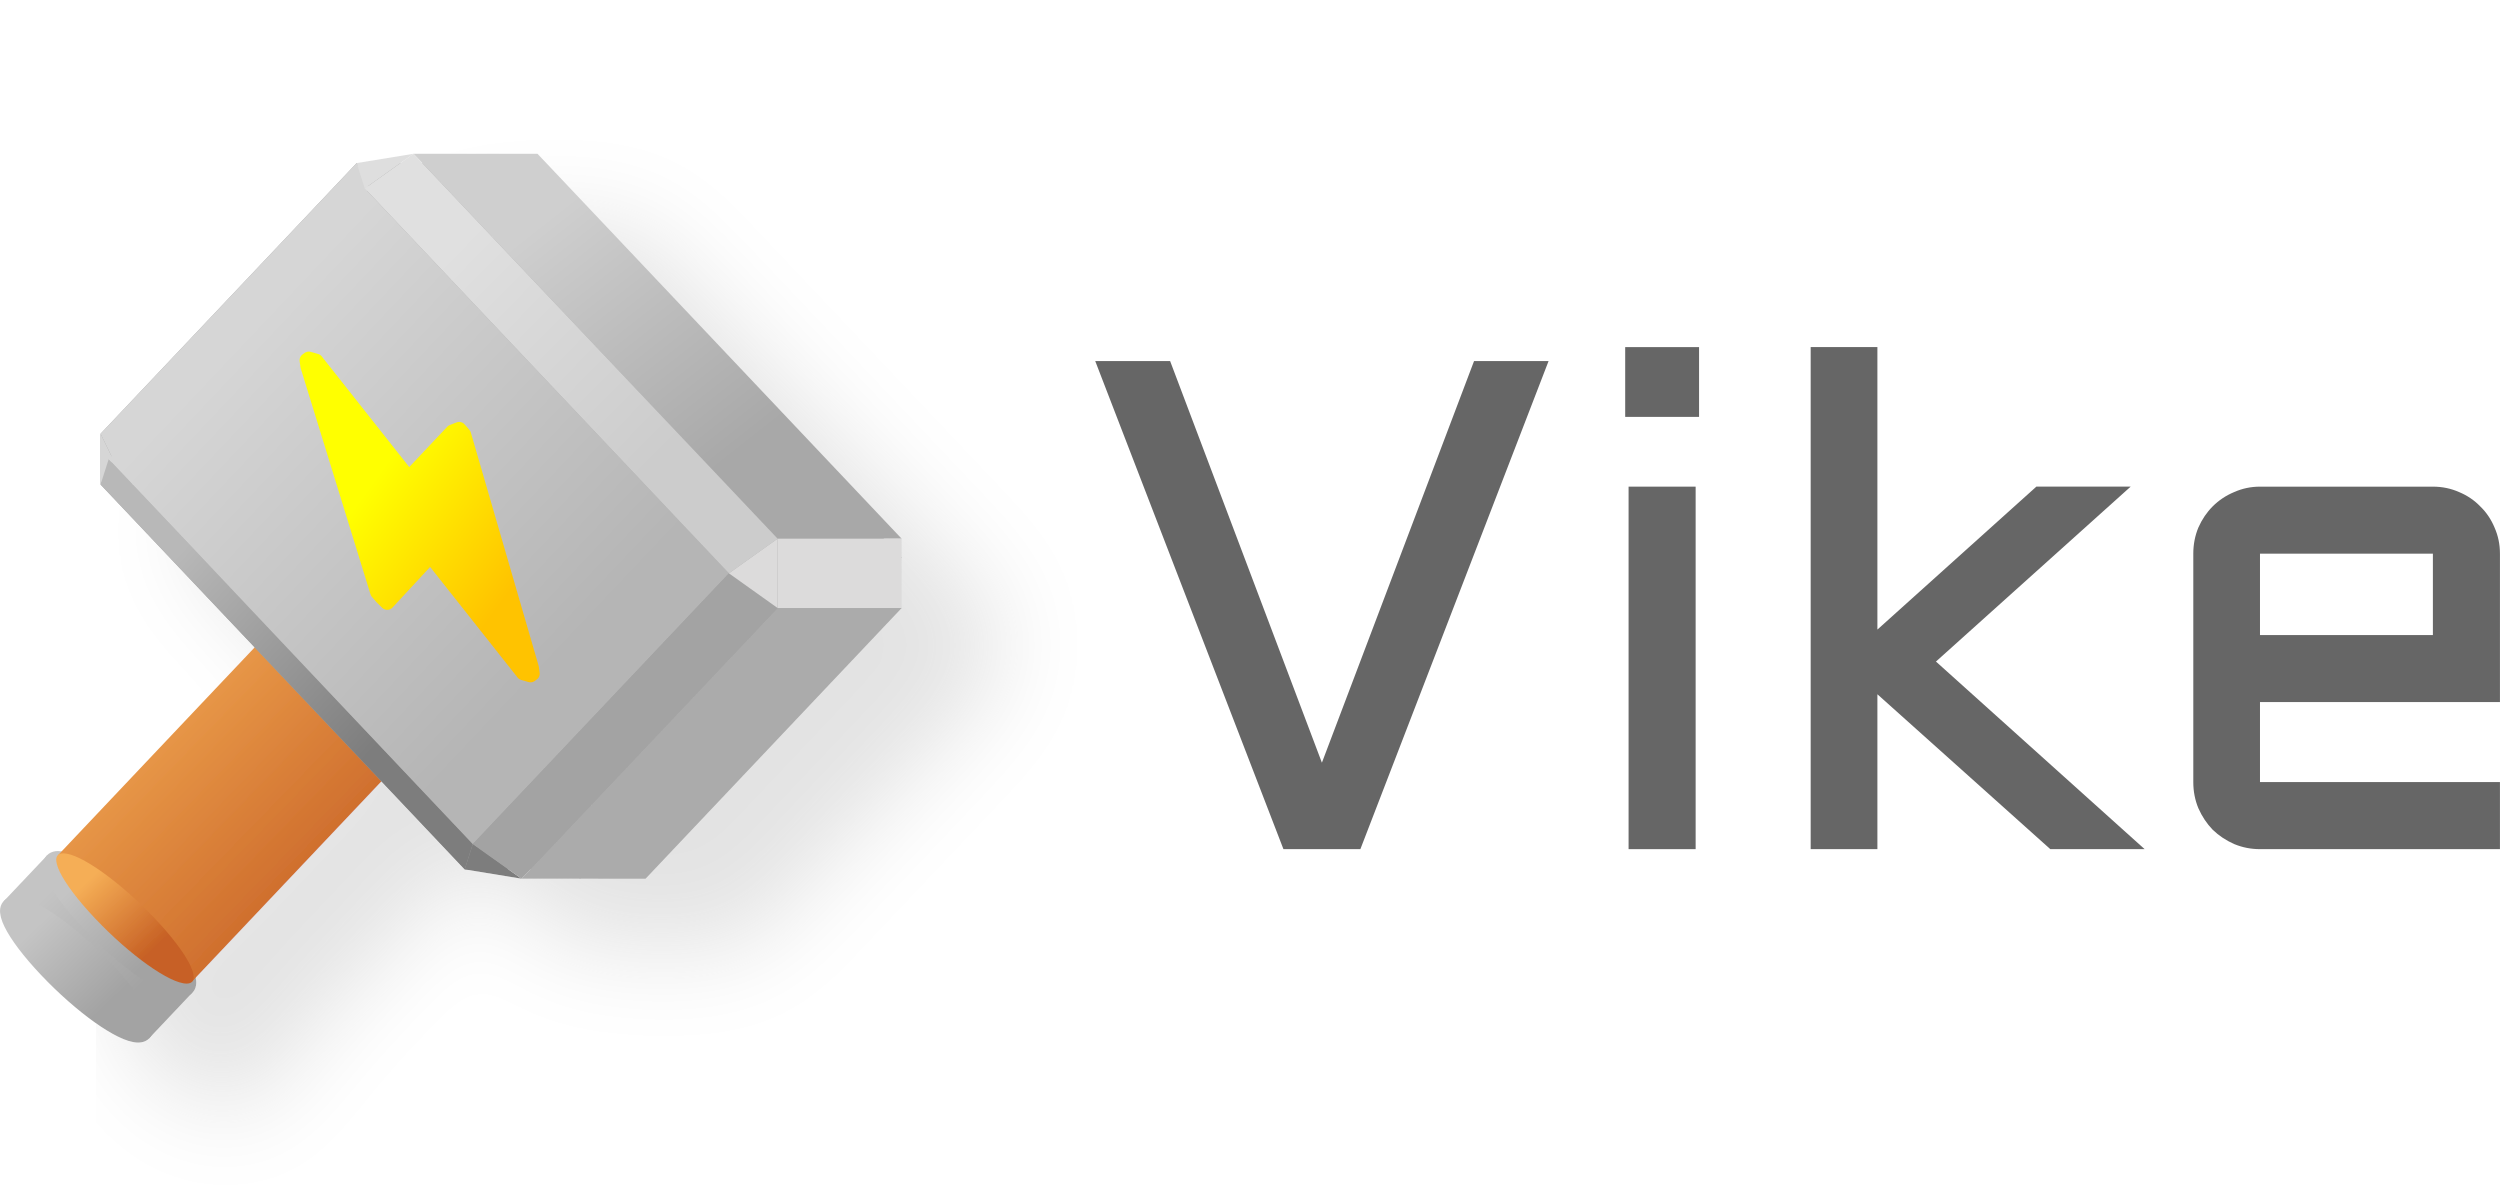
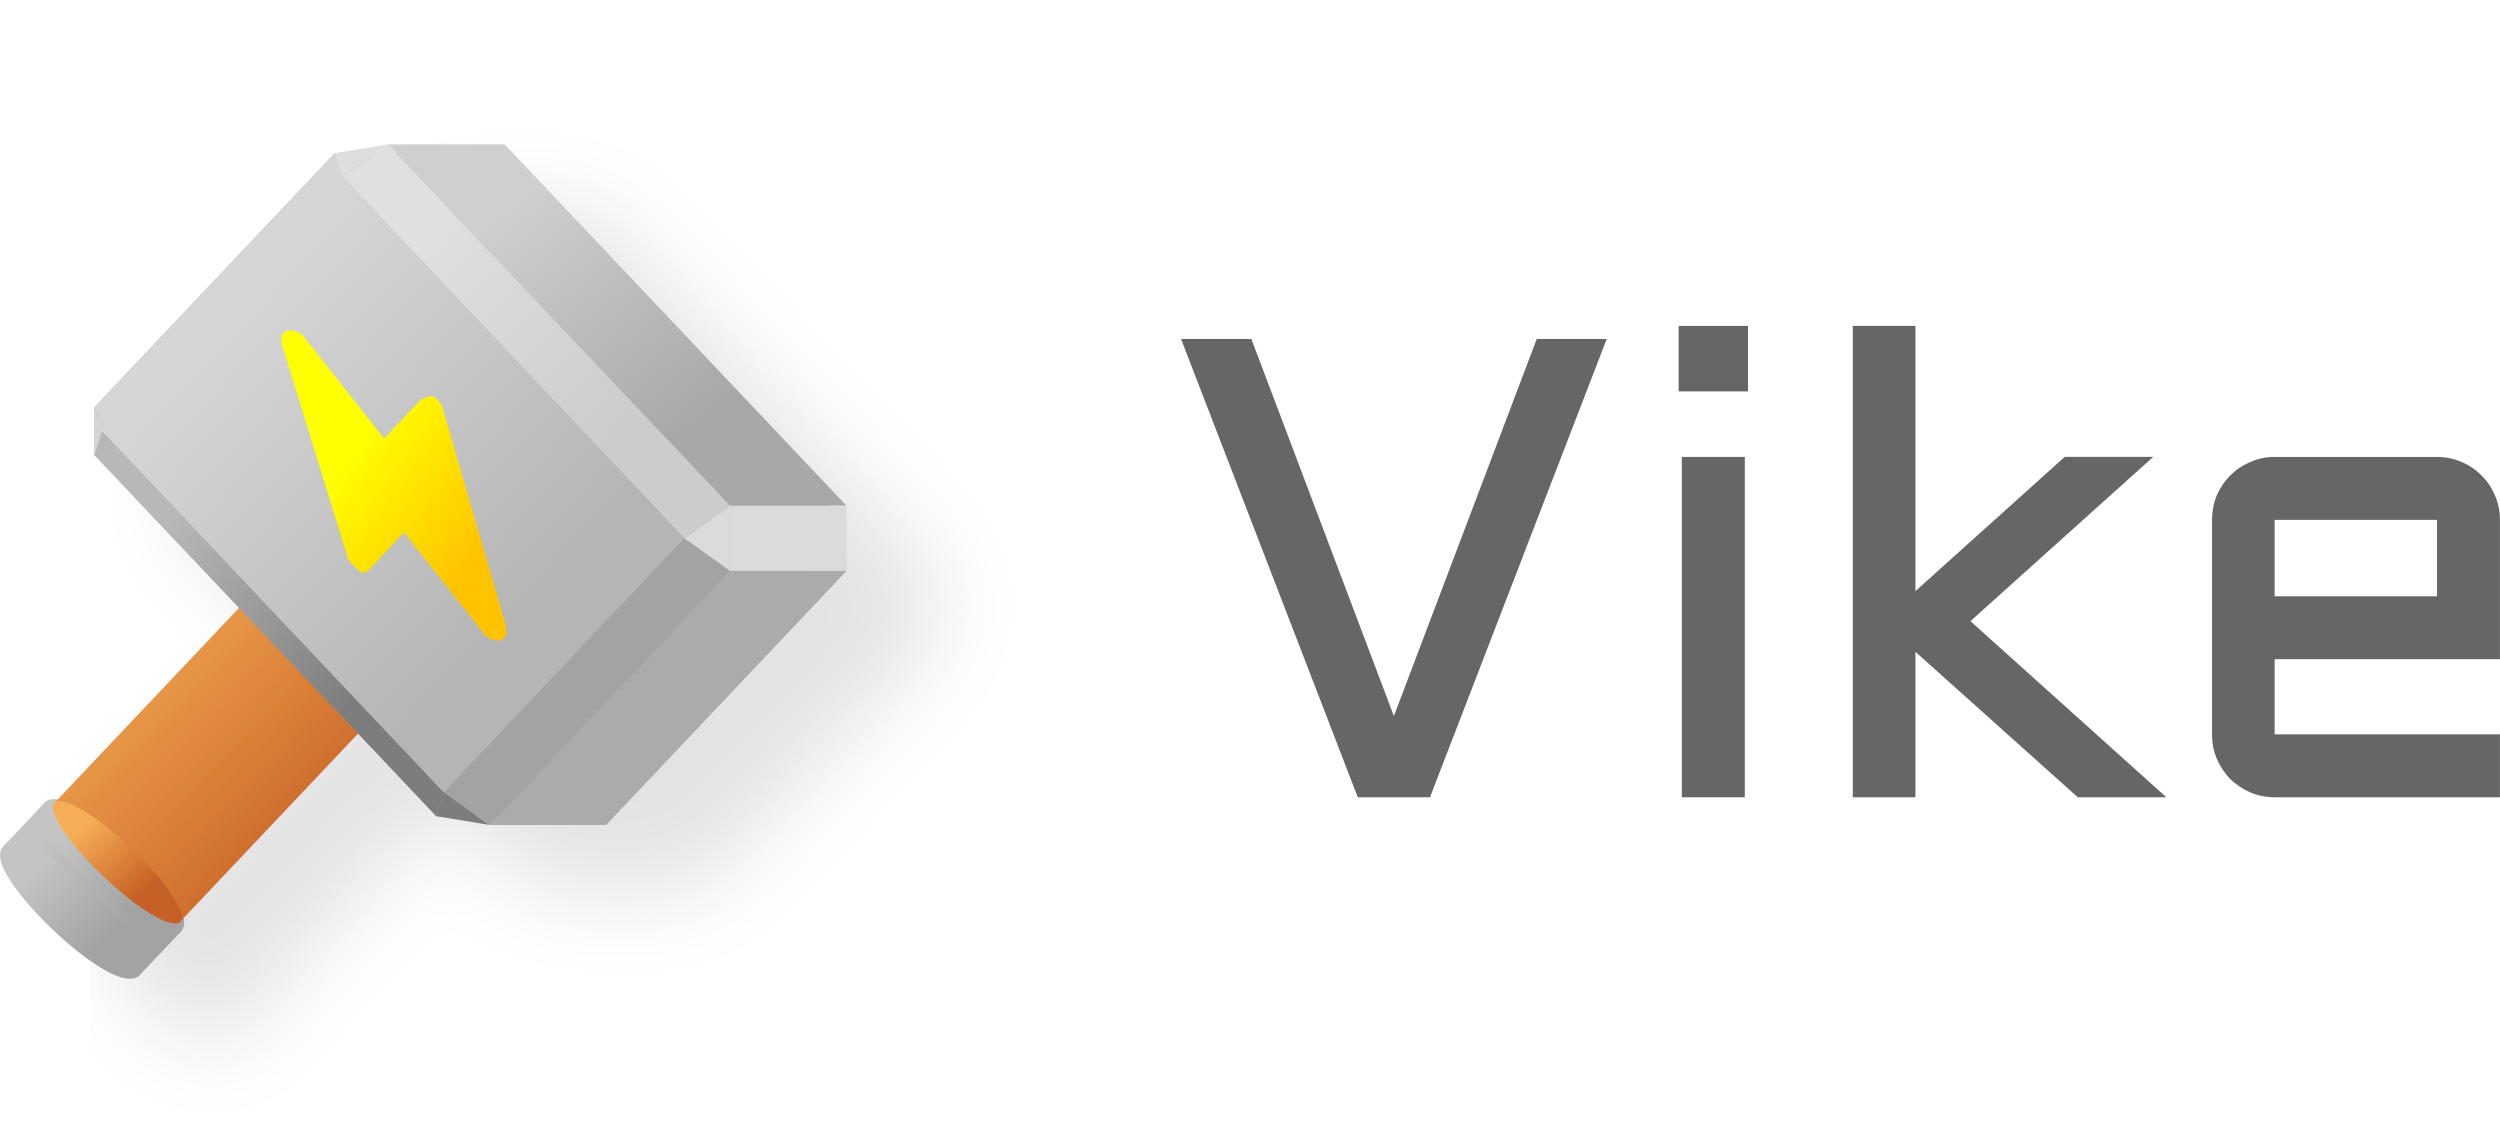
- <svg xmlns="http://www.w3.org/2000/svg" xmlns:xlink="http://www.w3.org/1999/xlink" class="hammer" width="104.49" height="50" version="1.1" viewBox="-50 -50 104.49 50">
+ <svg xmlns="http://www.w3.org/2000/svg" xmlns:xlink="http://www.w3.org/1999/xlink" class="hammer" width="111.29" height="50" version="1.1" viewBox="-50 -50 111.29 50">
  <defs>
    <filter id="shadow" width="300%" height="300%" x="-1" y="-1">
      <feDropShadow dx="4" dy="3" flood-color="#e3e3e3" flood-opacity="1" stdDeviation="2" />
    </filter>
    <linearGradient id="gradient-dynamic-14" x1="2.689" x2="20.805" y1="-25.244" y2="-7.128" gradientTransform="scale(1.1262 .88795)" gradientUnits="userSpaceOnUse">
      <stop stop-color="#cfcfcf" offset=".22" />
      <stop stop-color="#a8a8a8" offset=".72" />
    </linearGradient>
    <linearGradient id="gradient-dynamic-15" x1="-9.984" x2="16.668" y1="-20.393" y2="6.259" gradientTransform="scale(.97266 1.0281)" gradientUnits="userSpaceOnUse">
      <stop stop-color="#d6d6d6" offset=".22" />
      <stop stop-color="#b5b5b5" offset=".72" />
    </linearGradient>
    <linearGradient id="gradient-dynamic-16" x1="-2.034" x2="9.745" y1="-12.055" y2="-.275" gradientTransform="scale(.85209 1.1736)" gradientUnits="userSpaceOnUse">
      <stop stop-color="#ff0" offset=".35" />
      <stop stop-color="#ffc300" offset=".8" />
    </linearGradient>
    <linearGradient id="gradient-dynamic-17" x1="1.001" x2="18.396" y1="-22.234" y2="-4.84" gradientTransform="scale(.99193 1.0081)" gradientUnits="userSpaceOnUse">
      <stop stop-color="#e0e0e0" offset=".22" />
      <stop stop-color="#ccc" offset=".72" />
    </linearGradient>
    <linearGradient id="gradient-dynamic-18" x1="-10.551" x2="5.782" y1="-9.194" y2="7.139" gradientTransform="scale(.95257 1.0498)" gradientUnits="userSpaceOnUse">
      <stop stop-color="#b8b8b8" offset=".22" />
      <stop stop-color="#7d7d7d" offset=".72" />
    </linearGradient>
    <linearGradient id="gradient-dynamic-19" y2="1">
      <stop stop-color="#f5ae56" offset=".22" />
      <stop stop-color="#c76125" offset=".72" />
    </linearGradient>
    <linearGradient id="gradient-dynamic-20" y2="1">
      <stop stop-color="#c4c4c4" offset=".22" />
      <stop stop-color="#a3a3a3" offset=".72" />
    </linearGradient>
    <linearGradient id="linearGradient343" x1="-13.886" x2="-6.127" y1="7.007" y2="14.766" gradientTransform="scale(1.0146 .98565)" gradientUnits="userSpaceOnUse" xlink:href="#gradient-dynamic-20" />
    <linearGradient id="linearGradient345" x1="-13.911" x2="-7.666" y1="8.851" y2="15.096" gradientTransform="scale(1.0247 .9759)" gradientUnits="userSpaceOnUse" xlink:href="#gradient-dynamic-20" />
    <linearGradient id="linearGradient349" x1="-12.149" x2="-5.904" y1="6.893" y2="13.138" gradientTransform="scale(1.0246 .97601)" gradientUnits="userSpaceOnUse" xlink:href="#gradient-dynamic-20" />
    <linearGradient id="linearGradient353" x1="-11.994" x2="9.959" y1="-9.931" y2="12.023" gradientTransform="scale(.98611 1.0141)" gradientUnits="userSpaceOnUse" xlink:href="#gradient-dynamic-19" />
    <linearGradient id="linearGradient355" x1="-11.588" x2="-5.995" y1="7.01" y2="12.602" gradientTransform="scale(1.0273 .97347)" gradientUnits="userSpaceOnUse" xlink:href="#gradient-dynamic-19" />
    <linearGradient id="linearGradient357" x1="4.042" x2="9.635" y1="-10.423" y2="-4.83" gradientTransform="scale(1.0272 .97356)" gradientUnits="userSpaceOnUse" xlink:href="#gradient-dynamic-19" />
  </defs>
  <g transform="translate(-35.746 -21.158)" filter="url(#shadow)">
    <g stroke-linecap="round" stroke-linejoin="round">
      <path d="m-4.868-10.713 0.368 2.511 1.668-1.061z" fill="#7d7d7d" />
      <g fill="#a3a3a3">
        <path d="m5.836-22.026-10.704 11.313 2.036 1.45 10.703-11.314z" />
        <path d="m12.019 6.435-2.035 1.449-15.22-16.086 2.036-1.45z" />
        <path d="m23.091-4.49-10.704 11.314-15.219-16.087 10.703-11.314z" />
      </g>
      <path d="m5.836-22.026h2.743l-0.708 1.449z" fill="#dcdbdb" />
      <path d="m12.726 7.884h-2.007l1.49-1.06z" fill="#d6d6d6" />
      <path d="m7.843-22.026-0.518 1.06 15.588 16.476 0.517-1.061z" fill="#a3a3a3" />
    </g>
    <path d="m-9.249 9.776-1.806 1.909" stroke="url(#linearGradient343)" stroke-width="8.35" />
    <g stroke-linecap="round" stroke-linejoin="round">
      <path d="m-12.302 11.685c-1.449-1.531-2.03-2.722-1.329-2.722 0.702 0 2.374 1.191 3.823 2.722s2.03 2.722 1.329 2.722c-0.702 0-2.374-1.191-3.823-2.722" fill="url(#linearGradient345)" stroke="url(#linearGradient345)" stroke-width=".65" />
      <path d="m-10.496 9.776c1.449 1.531 3.121 2.722 3.823 2.722 0.701 0 0.12-1.191-1.329-2.722-1.448-1.532-3.121-2.723-3.822-2.723-0.702 0-0.121 1.191 1.328 2.723" fill="url(#linearGradient349)" stroke="url(#linearGradient349)" stroke-width=".65" />
      <path d="m23.43-3.429-10.704 11.313-0.517-1.06 10.704-11.314z" fill="#d6d6d6" />
      <path d="m-10.051-10.713h5.183v2.122h-5.183z" fill="#a3a3a3" />
      <path d="m-10.051-10.713h5.183l10.704-11.313h-5.183z" fill="#a3a3a3" />
    </g>
    <path d="m7.024-7.425-16.055 16.971" stroke="url(#linearGradient353)" stroke-width="7.7" />
    <g stroke-linecap="round" stroke-linejoin="round">
      <path d="m-10.278 9.546c-1.449-1.531-2.03-2.722-1.329-2.722 0.702 0 2.374 1.191 3.823 2.722s2.03 2.722 1.328 2.722c-0.701 0-2.374-1.191-3.822-2.722" fill="url(#linearGradient355)" />
      <path d="m5.777-7.425c1.449 1.532 3.121 2.723 3.823 2.723 0.701 0 0.12-1.191-1.329-2.723-1.448-1.531-3.121-2.722-3.822-2.722-0.702 0-0.121 1.191 1.328 2.722" fill="url(#linearGradient357)" />
      <path d="m10.352 7.495h-5.183l-15.22-16.086h5.183z" fill="#a3a3a3" />
      <path d="m0.653-22.026h7.926-5.183z" fill="#dcdbdb" />
      <path d="m12.726 7.884h-7.189 5.182z" fill="#a3a3a3" />
      <path d="m23.43-6.329h-5.183l-15.219-16.086h5.183z" fill="url(#gradient-dynamic-14)" />
      <path d="m12.726 7.884h-5.182l10.703-11.313h5.183z" fill="#ababab" />
      <path d="m-10.051-10.713v2.122l0.518-1.061z" fill="#d6d6d6" />
      <path d="m23.43-3.429h-5.183v-2.9h5.183z" fill="#dcdbdb" />
      <path d="m0.653-22.026-10.704 11.313 0.518 1.061 10.704-11.314z" fill="#d6d6d6" />
      <path d="m-9.711-9.652-0.34 1.061 15.22 16.086 0.339-1.06z" fill="url(#gradient-dynamic-18)" />
      <path d="m0.653-22.026 2.375-0.389-2.035 1.449z" fill="#dedede" />
      <path d="m7.544 7.884-2.375-0.389 0.339-1.06z" fill="#7d7d7d" />
      <path d="m0.993-20.966-10.704 11.314 15.219 16.087 10.704-11.314z" fill="url(#gradient-dynamic-15)" />
      <path d="m4.657-10.799-1.827 1.937-3.8-4.806-1e-3 1e-3 -0.069-0.091-0.309-0.089-0.084 0.063 0.034 0.247 2.917 9.447 0.198 0.227 0.215 0.21 1.81-1.954 3.801 4.805v-2e-3l0.069 0.092 0.309 0.089 0.084-0.063-0.034-0.247-2.834-9.748-0.198-0.227z" fill="url(#gradient-dynamic-16)" stroke="url(#gradient-dynamic-16)" stroke-width=".6" />
      <path d="m18.247-6.329-2.035 1.45-15.219-16.087 2.035-1.449z" fill="url(#gradient-dynamic-17)" />
      <path d="m18.247-3.429-10.703 11.313-2.036-1.449 10.704-11.314z" fill="#a3a3a3" />
      <path d="m18.247-3.429v-2.9l-2.035 1.45z" fill="#dcdbdb" />
    </g>
  </g>
-   <g transform="matrix(1.3765 0 0 1.3765 -63.689 -108.78)" fill="#666" stop-color="#000000" stroke-dashoffset="60.8" stroke-linecap="square" stroke-width=".726" style="paint-order:markers fill stroke" aria-label="Vike">
+   <g transform="matrix(1.3765 0 0 1.3765 -56.889 -108.78)" fill="#666" stop-color="#000000" stroke-dashoffset="60.8" stroke-linecap="square" stroke-width=".726" style="paint-order:markers fill stroke" aria-label="Vike">
    <path d="m48.915 68.486-5.715-14.821h2.274l4.609 12.196 4.62-12.196h2.263l-5.715 14.821z" />
    <path d="m61.431 57.479v11.007h-2.036v-11.007zm-2.139-4.237h2.243v2.119h-2.243z" />
    <path d="m72.2 68.486-5.25-4.703v4.703h-2.026v-15.245h2.026v8.578l4.827-4.341h2.863l-5.912 5.312 6.335 5.695z" />
    <path d="m85.853 64.021h-7.286v2.429h7.286v2.036h-7.286q-0.413 0-0.785-0.155-0.372-0.165-0.651-0.434-0.269-0.279-0.434-0.651-0.155-0.372-0.155-0.796v-6.935q0-0.424 0.155-0.796 0.165-0.372 0.434-0.641 0.279-0.279 0.651-0.434 0.372-0.165 0.785-0.165h5.25q0.424 0 0.796 0.165 0.372 0.155 0.641 0.434 0.279 0.269 0.434 0.641 0.165 0.372 0.165 0.796zm-7.286-4.506v2.47h5.25v-2.47z" />
  </g>
</svg>
